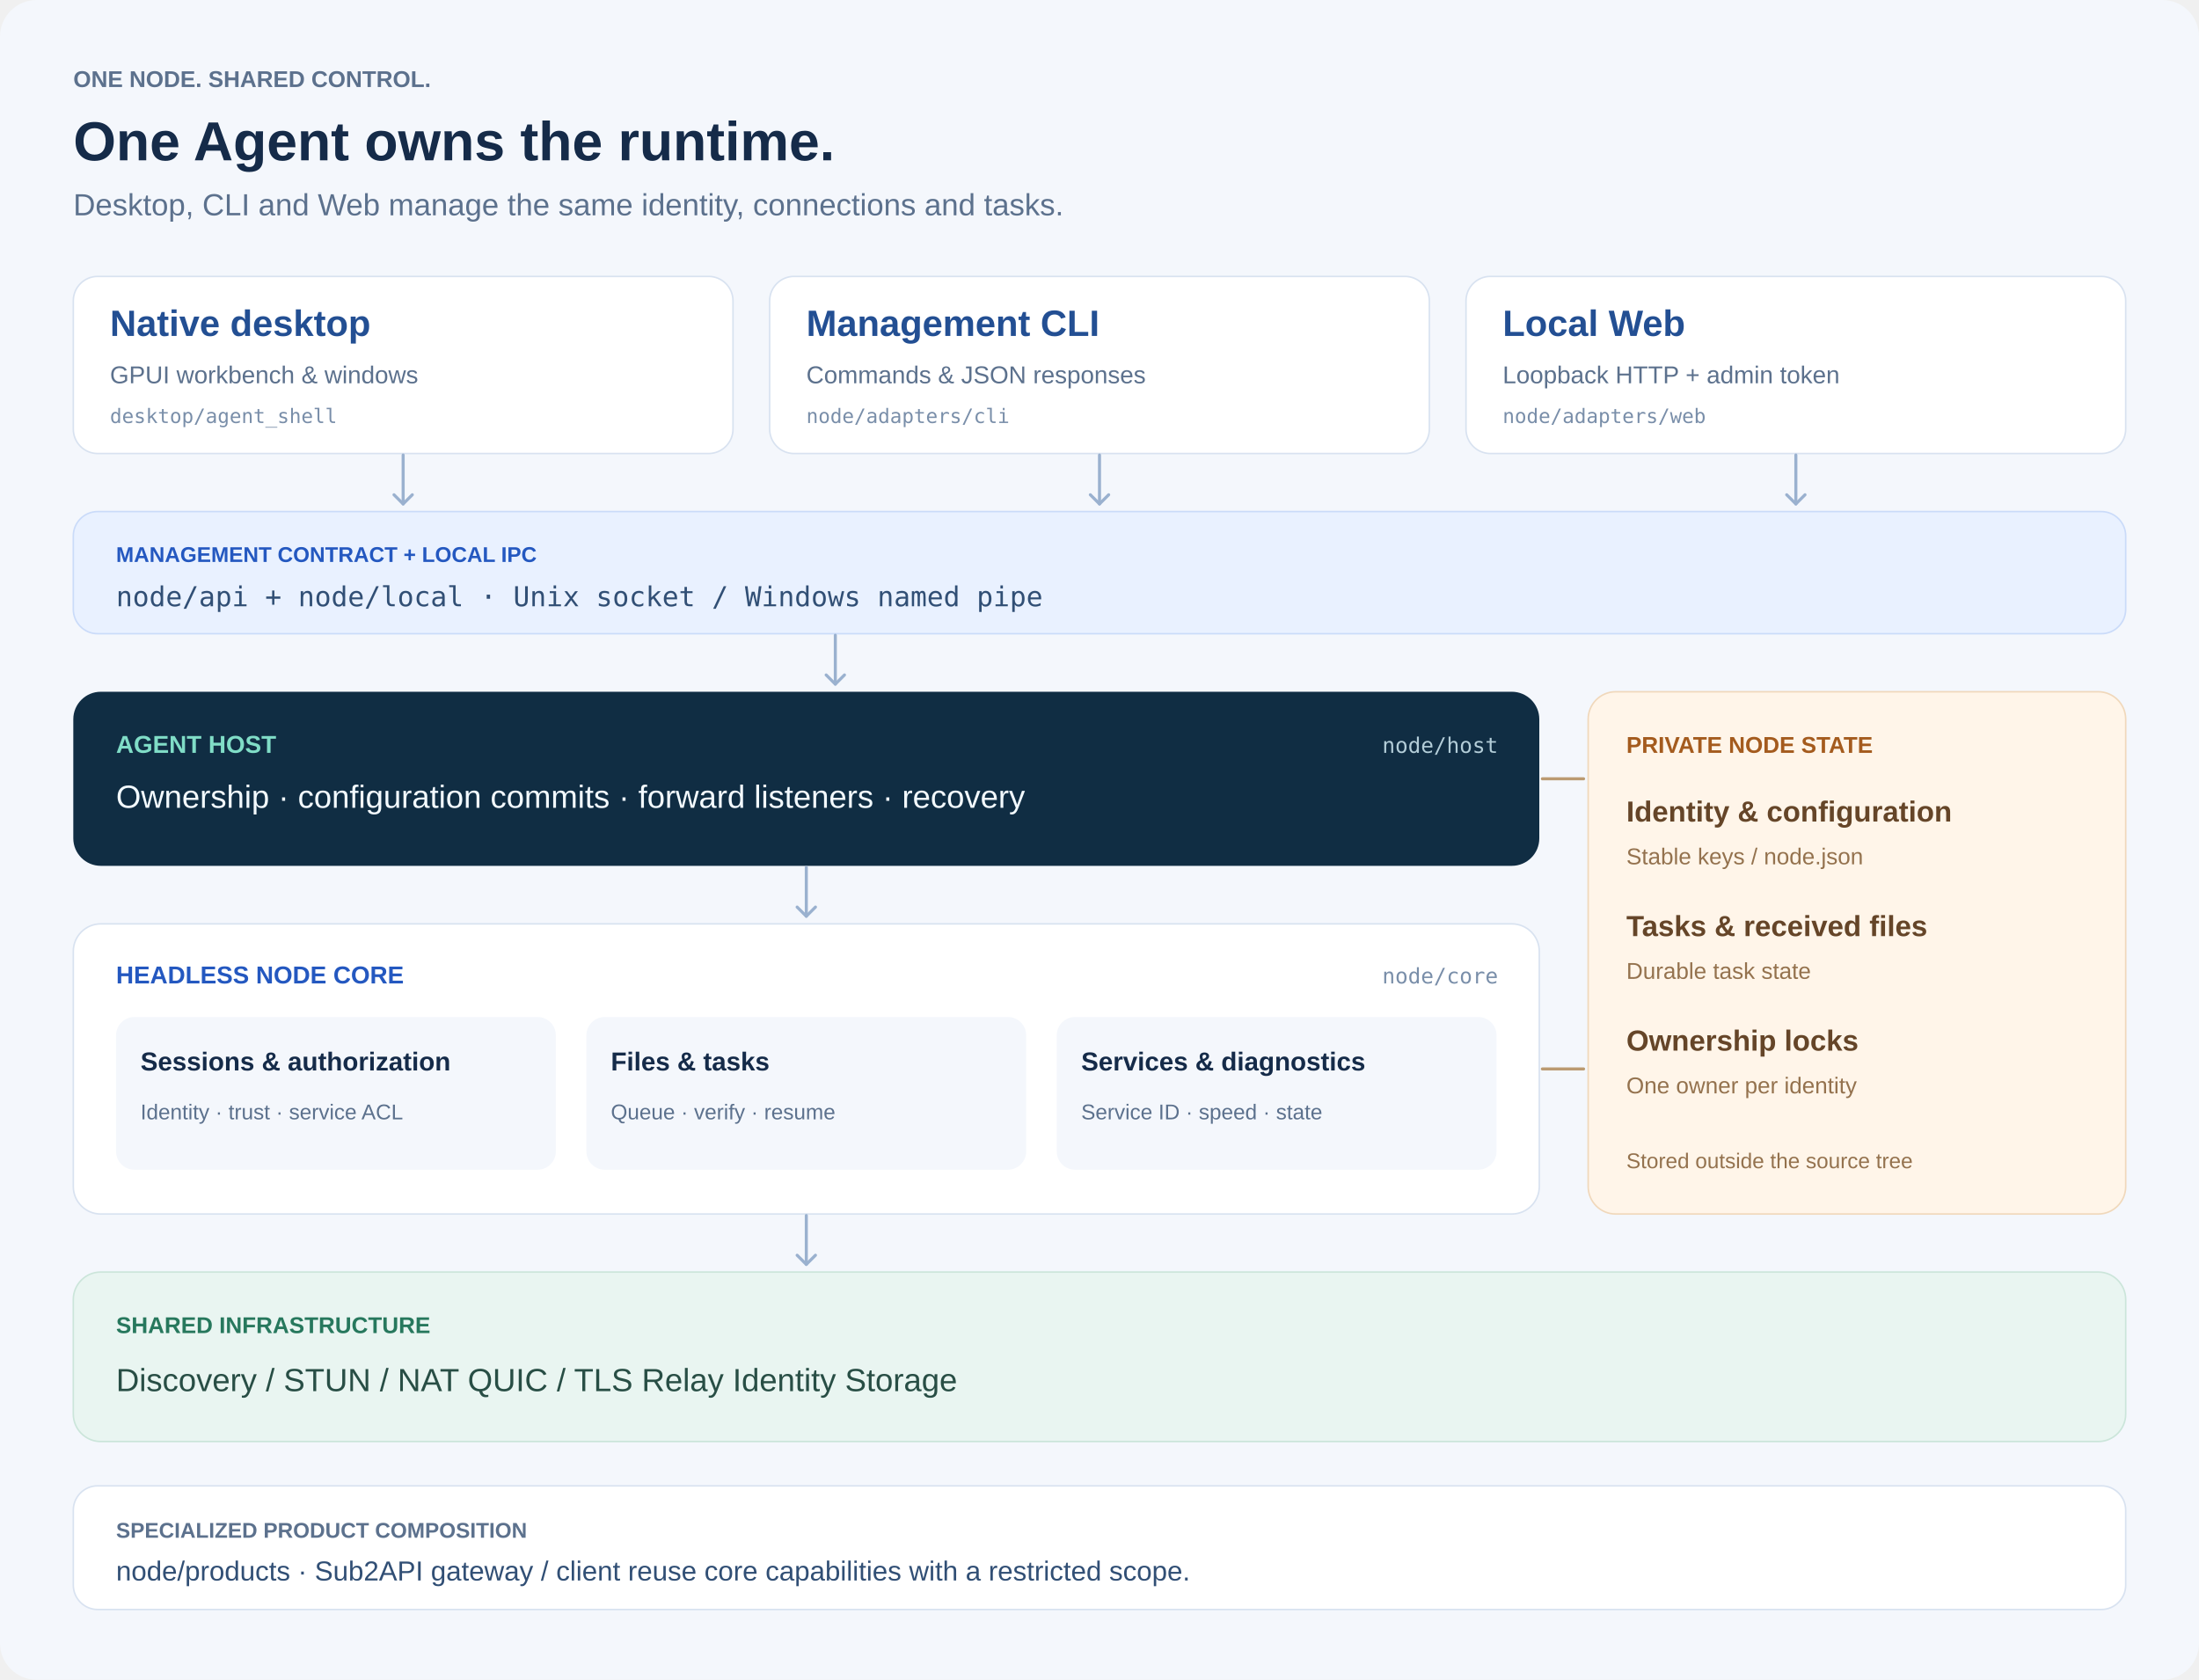
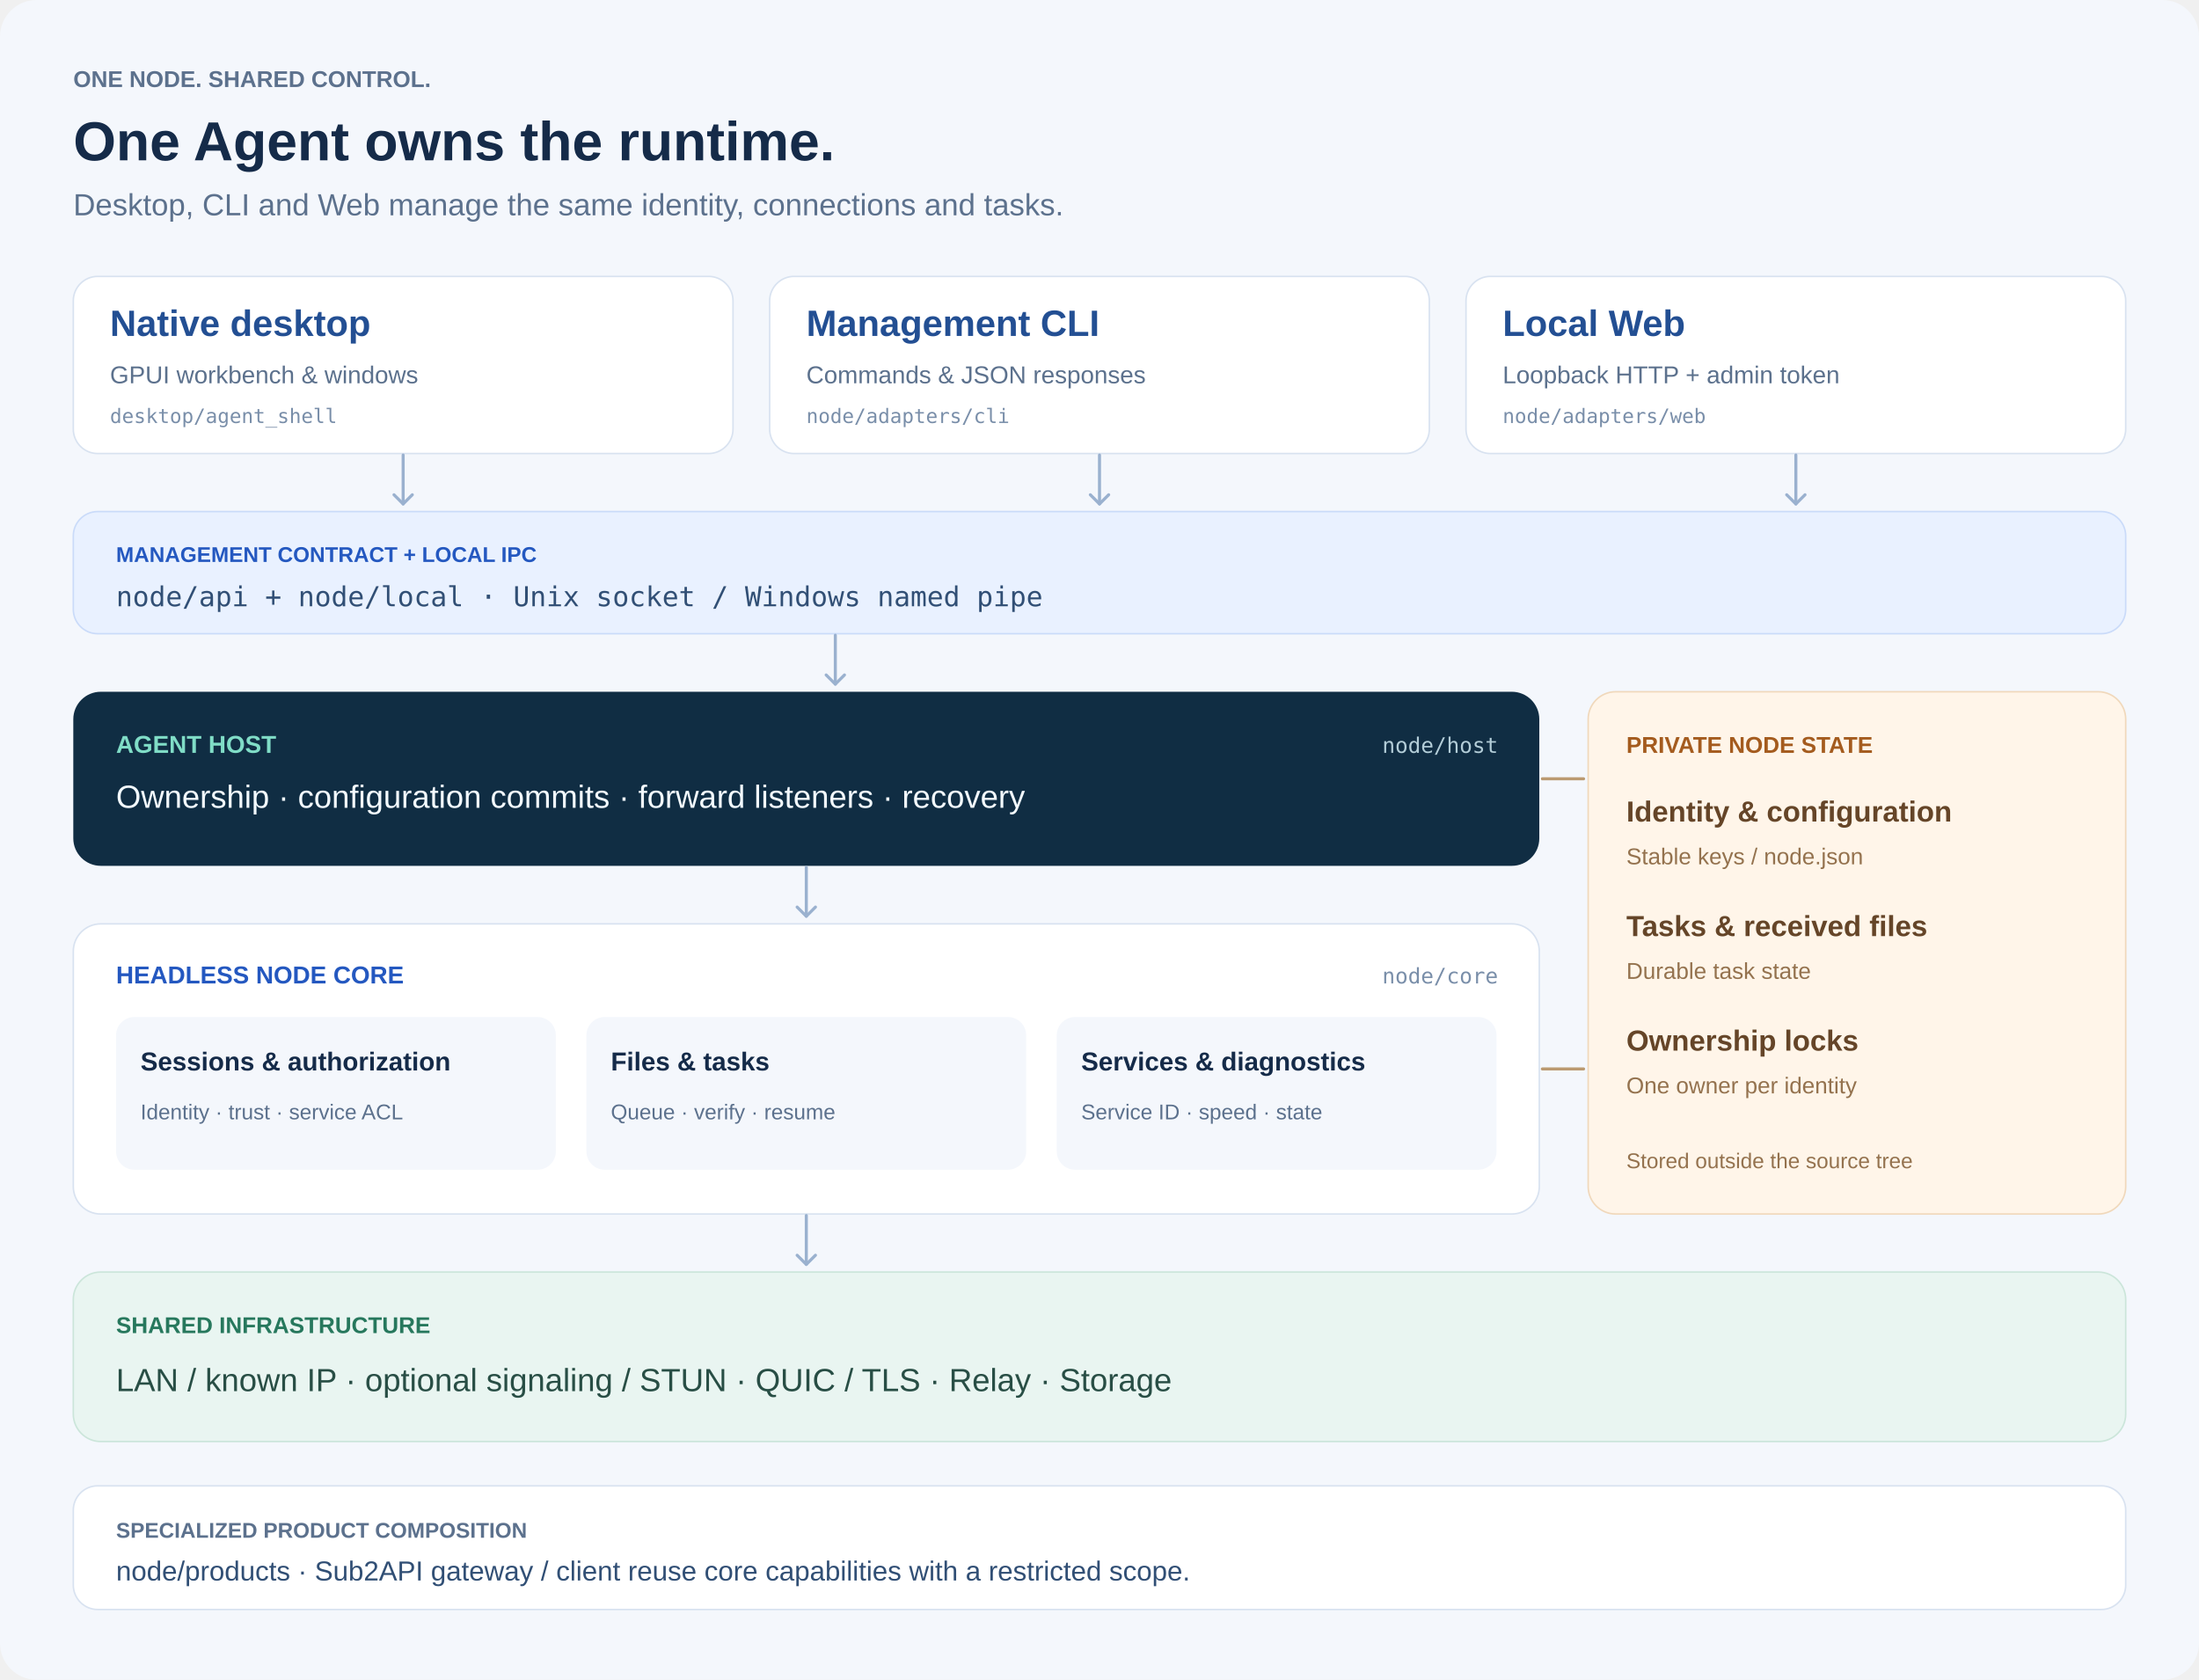
<svg xmlns="http://www.w3.org/2000/svg" width="1440" height="1100" viewBox="0 0 1440 1100" role="img" aria-labelledby="title desc">
  <defs />
  <rect x="0" y="0" width="1440" height="1100" rx="24" fill="#F4F7FC" stroke="none" />
  <text x="48" y="57" font-family="-apple-system, BlinkMacSystemFont, 'Segoe UI', Arial, sans-serif" font-size="15" font-weight="700" fill="#5C718D" text-anchor="start">ONE NODE. SHARED CONTROL.</text>
  <text x="48" y="105" font-family="-apple-system, BlinkMacSystemFont, 'Segoe UI', Arial, sans-serif" font-size="36" font-weight="700" fill="#152B49" text-anchor="start">One Agent owns the runtime.</text>
  <text x="48" y="141" font-family="-apple-system, BlinkMacSystemFont, 'Segoe UI', Arial, sans-serif" font-size="20" font-weight="400" fill="#5C718D" text-anchor="start">Desktop, CLI and Web manage the same identity, connections and tasks.</text>
  <rect x="48" y="181" width="432" height="116" rx="16" fill="#FFFFFF" stroke="#D8E2F0" />
  <text x="72" y="220" font-family="-apple-system, BlinkMacSystemFont, 'Segoe UI', Arial, sans-serif" font-size="24" font-weight="650" fill="#234F93" text-anchor="start">Native desktop</text>
  <text x="72" y="251" font-family="-apple-system, BlinkMacSystemFont, 'Segoe UI', Arial, sans-serif" font-size="16" font-weight="400" fill="#5C718D" text-anchor="start">GPUI workbench &amp; windows</text>
  <text x="72" y="277" font-family="'SFMono-Regular', Consolas, monospace" font-size="13" font-weight="400" fill="#798EA9" text-anchor="start">desktop/agent_shell</text>
  <path d="M264 298 V330" fill="none" stroke="#9AB1CF" stroke-width="2" stroke-linecap="round" stroke-linejoin="round" />
  <path d="M258 324 L264 330 L270 324" fill="none" stroke="#9AB1CF" stroke-width="2" stroke-linecap="round" stroke-linejoin="round" />
  <rect x="504" y="181" width="432" height="116" rx="16" fill="#FFFFFF" stroke="#D8E2F0" />
  <text x="528" y="220" font-family="-apple-system, BlinkMacSystemFont, 'Segoe UI', Arial, sans-serif" font-size="24" font-weight="650" fill="#234F93" text-anchor="start">Management CLI</text>
  <text x="528" y="251" font-family="-apple-system, BlinkMacSystemFont, 'Segoe UI', Arial, sans-serif" font-size="16" font-weight="400" fill="#5C718D" text-anchor="start">Commands &amp; JSON responses</text>
  <text x="528" y="277" font-family="'SFMono-Regular', Consolas, monospace" font-size="13" font-weight="400" fill="#798EA9" text-anchor="start">node/adapters/cli</text>
  <path d="M720 298 V330" fill="none" stroke="#9AB1CF" stroke-width="2" stroke-linecap="round" stroke-linejoin="round" />
  <path d="M714 324 L720 330 L726 324" fill="none" stroke="#9AB1CF" stroke-width="2" stroke-linecap="round" stroke-linejoin="round" />
  <rect x="960" y="181" width="432" height="116" rx="16" fill="#FFFFFF" stroke="#D8E2F0" />
  <text x="984" y="220" font-family="-apple-system, BlinkMacSystemFont, 'Segoe UI', Arial, sans-serif" font-size="24" font-weight="650" fill="#234F93" text-anchor="start">Local Web</text>
  <text x="984" y="251" font-family="-apple-system, BlinkMacSystemFont, 'Segoe UI', Arial, sans-serif" font-size="16" font-weight="400" fill="#5C718D" text-anchor="start">Loopback HTTP + admin token</text>
  <text x="984" y="277" font-family="'SFMono-Regular', Consolas, monospace" font-size="13" font-weight="400" fill="#798EA9" text-anchor="start">node/adapters/web</text>
  <path d="M1176 298 V330" fill="none" stroke="#9AB1CF" stroke-width="2" stroke-linecap="round" stroke-linejoin="round" />
  <path d="M1170 324 L1176 330 L1182 324" fill="none" stroke="#9AB1CF" stroke-width="2" stroke-linecap="round" stroke-linejoin="round" />
  <rect x="48" y="335" width="1344" height="80" rx="16" fill="#E9F1FF" stroke="#CADBF9" />
  <text x="76" y="368" font-family="-apple-system, BlinkMacSystemFont, 'Segoe UI', Arial, sans-serif" font-size="14" font-weight="700" fill="#2458C0" text-anchor="start">MANAGEMENT CONTRACT + LOCAL IPC</text>
  <text x="76" y="397" font-family="'SFMono-Regular', Consolas, monospace" font-size="18" font-weight="400" fill="#314F75" text-anchor="start">node/api  +  node/local     ·     Unix socket / Windows named pipe</text>
  <path d="M547 416 V448" fill="none" stroke="#9AB1CF" stroke-width="2" stroke-linecap="round" stroke-linejoin="round" />
  <path d="M541 442 L547 448 L553 442" fill="none" stroke="#9AB1CF" stroke-width="2" stroke-linecap="round" stroke-linejoin="round" />
  <rect x="48" y="453" width="960" height="114" rx="18" fill="#102D43" stroke="none" />
  <text x="76" y="493" font-family="-apple-system, BlinkMacSystemFont, 'Segoe UI', Arial, sans-serif" font-size="16" font-weight="700" fill="#80DDC7" text-anchor="start">AGENT HOST</text>
  <text x="76" y="529" font-family="-apple-system, BlinkMacSystemFont, 'Segoe UI', Arial, sans-serif" font-size="21" font-weight="500" fill="#F3FAFF" text-anchor="start">Ownership · configuration commits · forward listeners · recovery</text>
  <text x="981" y="493" font-family="'SFMono-Regular', Consolas, monospace" font-size="14" font-weight="400" fill="#B3CDD8" text-anchor="end">node/host</text>
  <path d="M528 568 V600" fill="none" stroke="#9AB1CF" stroke-width="2" stroke-linecap="round" stroke-linejoin="round" />
  <path d="M522 594 L528 600 L534 594" fill="none" stroke="#9AB1CF" stroke-width="2" stroke-linecap="round" stroke-linejoin="round" />
  <rect x="48" y="605" width="960" height="190" rx="18" fill="#FFFFFF" stroke="#D8E2F0" />
  <text x="76" y="644" font-family="-apple-system, BlinkMacSystemFont, 'Segoe UI', Arial, sans-serif" font-size="16" font-weight="700" fill="#2458C0" text-anchor="start">HEADLESS NODE CORE</text>
  <text x="981" y="644" font-family="'SFMono-Regular', Consolas, monospace" font-size="14" font-weight="400" fill="#798EA9" text-anchor="end">node/core</text>
  <rect x="76" y="666" width="288" height="100" rx="12" fill="#F4F7FC" stroke="none" />
  <text x="92" y="701" font-family="-apple-system, BlinkMacSystemFont, 'Segoe UI', Arial, sans-serif" font-size="17" font-weight="600" fill="#152B49" text-anchor="start">Sessions &amp; authorization</text>
  <text x="92" y="733" font-family="-apple-system, BlinkMacSystemFont, 'Segoe UI', Arial, sans-serif" font-size="14" font-weight="400" fill="#5C718D" text-anchor="start">Identity · trust · service ACL</text>
  <rect x="384" y="666" width="288" height="100" rx="12" fill="#F4F7FC" stroke="none" />
  <text x="400" y="701" font-family="-apple-system, BlinkMacSystemFont, 'Segoe UI', Arial, sans-serif" font-size="17" font-weight="600" fill="#152B49" text-anchor="start">Files &amp; tasks</text>
  <text x="400" y="733" font-family="-apple-system, BlinkMacSystemFont, 'Segoe UI', Arial, sans-serif" font-size="14" font-weight="400" fill="#5C718D" text-anchor="start">Queue · verify · resume</text>
  <rect x="692" y="666" width="288" height="100" rx="12" fill="#F4F7FC" stroke="none" />
  <text x="708" y="701" font-family="-apple-system, BlinkMacSystemFont, 'Segoe UI', Arial, sans-serif" font-size="17" font-weight="600" fill="#152B49" text-anchor="start">Services &amp; diagnostics</text>
  <text x="708" y="733" font-family="-apple-system, BlinkMacSystemFont, 'Segoe UI', Arial, sans-serif" font-size="14" font-weight="400" fill="#5C718D" text-anchor="start">Service ID · speed · state</text>
  <rect x="1040" y="453" width="352" height="342" rx="18" fill="#FFF5E9" stroke="#F0D8BB" />
  <text x="1065" y="493" font-family="-apple-system, BlinkMacSystemFont, 'Segoe UI', Arial, sans-serif" font-size="15" font-weight="700" fill="#A45B1E" text-anchor="start">PRIVATE NODE STATE</text>
  <text x="1065" y="538" font-family="-apple-system, BlinkMacSystemFont, 'Segoe UI', Arial, sans-serif" font-size="19" font-weight="600" fill="#654528" text-anchor="start">Identity &amp; configuration</text>
  <text x="1065" y="566" font-family="-apple-system, BlinkMacSystemFont, 'Segoe UI', Arial, sans-serif" font-size="15" font-weight="400" fill="#94724E" text-anchor="start">Stable keys / node.json</text>
  <text x="1065" y="613" font-family="-apple-system, BlinkMacSystemFont, 'Segoe UI', Arial, sans-serif" font-size="19" font-weight="600" fill="#654528" text-anchor="start">Tasks &amp; received files</text>
  <text x="1065" y="641" font-family="-apple-system, BlinkMacSystemFont, 'Segoe UI', Arial, sans-serif" font-size="15" font-weight="400" fill="#94724E" text-anchor="start">Durable task state</text>
  <text x="1065" y="688" font-family="-apple-system, BlinkMacSystemFont, 'Segoe UI', Arial, sans-serif" font-size="19" font-weight="600" fill="#654528" text-anchor="start">Ownership locks</text>
  <text x="1065" y="716" font-family="-apple-system, BlinkMacSystemFont, 'Segoe UI', Arial, sans-serif" font-size="15" font-weight="400" fill="#94724E" text-anchor="start">One owner per identity</text>
  <text x="1065" y="765" font-family="-apple-system, BlinkMacSystemFont, 'Segoe UI', Arial, sans-serif" font-size="14" font-weight="400" fill="#94724E" text-anchor="start">Stored outside the source tree</text>
  <path d="M1010 510 H1037 M1010 700 H1037" fill="none" stroke="#BB9A71" stroke-width="2" stroke-linecap="round" stroke-linejoin="round" />
  <path d="M528 796 V828" fill="none" stroke="#9AB1CF" stroke-width="2" stroke-linecap="round" stroke-linejoin="round" />
  <path d="M522 822 L528 828 L534 822" fill="none" stroke="#9AB1CF" stroke-width="2" stroke-linecap="round" stroke-linejoin="round" />
  <rect x="48" y="833" width="1344" height="111" rx="18" fill="#E9F5F1" stroke="#CBE5DA" />
  <text x="76" y="873" font-family="-apple-system, BlinkMacSystemFont, 'Segoe UI', Arial, sans-serif" font-size="15" font-weight="700" fill="#27785D" text-anchor="start">SHARED INFRASTRUCTURE</text>
-   <text x="76" y="911" font-family="-apple-system, BlinkMacSystemFont, 'Segoe UI', Arial, sans-serif" font-size="21" font-weight="500" fill="#284E45" text-anchor="start">Discovery / STUN / NAT     QUIC / TLS     Relay     Identity     Storage</text>
+   <text x="76" y="911" font-family="-apple-system, BlinkMacSystemFont, 'Segoe UI', Arial, sans-serif" font-size="21" font-weight="500" fill="#284E45" text-anchor="start">LAN / known IP · optional signaling / STUN · QUIC / TLS · Relay · Storage</text>
  <rect x="48" y="973" width="1344" height="81" rx="16" fill="#FFFFFF" stroke="#D8E2F0" />
  <text x="76" y="1007" font-family="-apple-system, BlinkMacSystemFont, 'Segoe UI', Arial, sans-serif" font-size="14" font-weight="700" fill="#5C718D" text-anchor="start">SPECIALIZED PRODUCT COMPOSITION</text>
  <text x="76" y="1035" font-family="-apple-system, BlinkMacSystemFont, 'Segoe UI', Arial, sans-serif" font-size="18" font-weight="400" fill="#314F75" text-anchor="start">node/products  ·  Sub2API gateway / client reuse core capabilities with a restricted scope.</text>
</svg>
